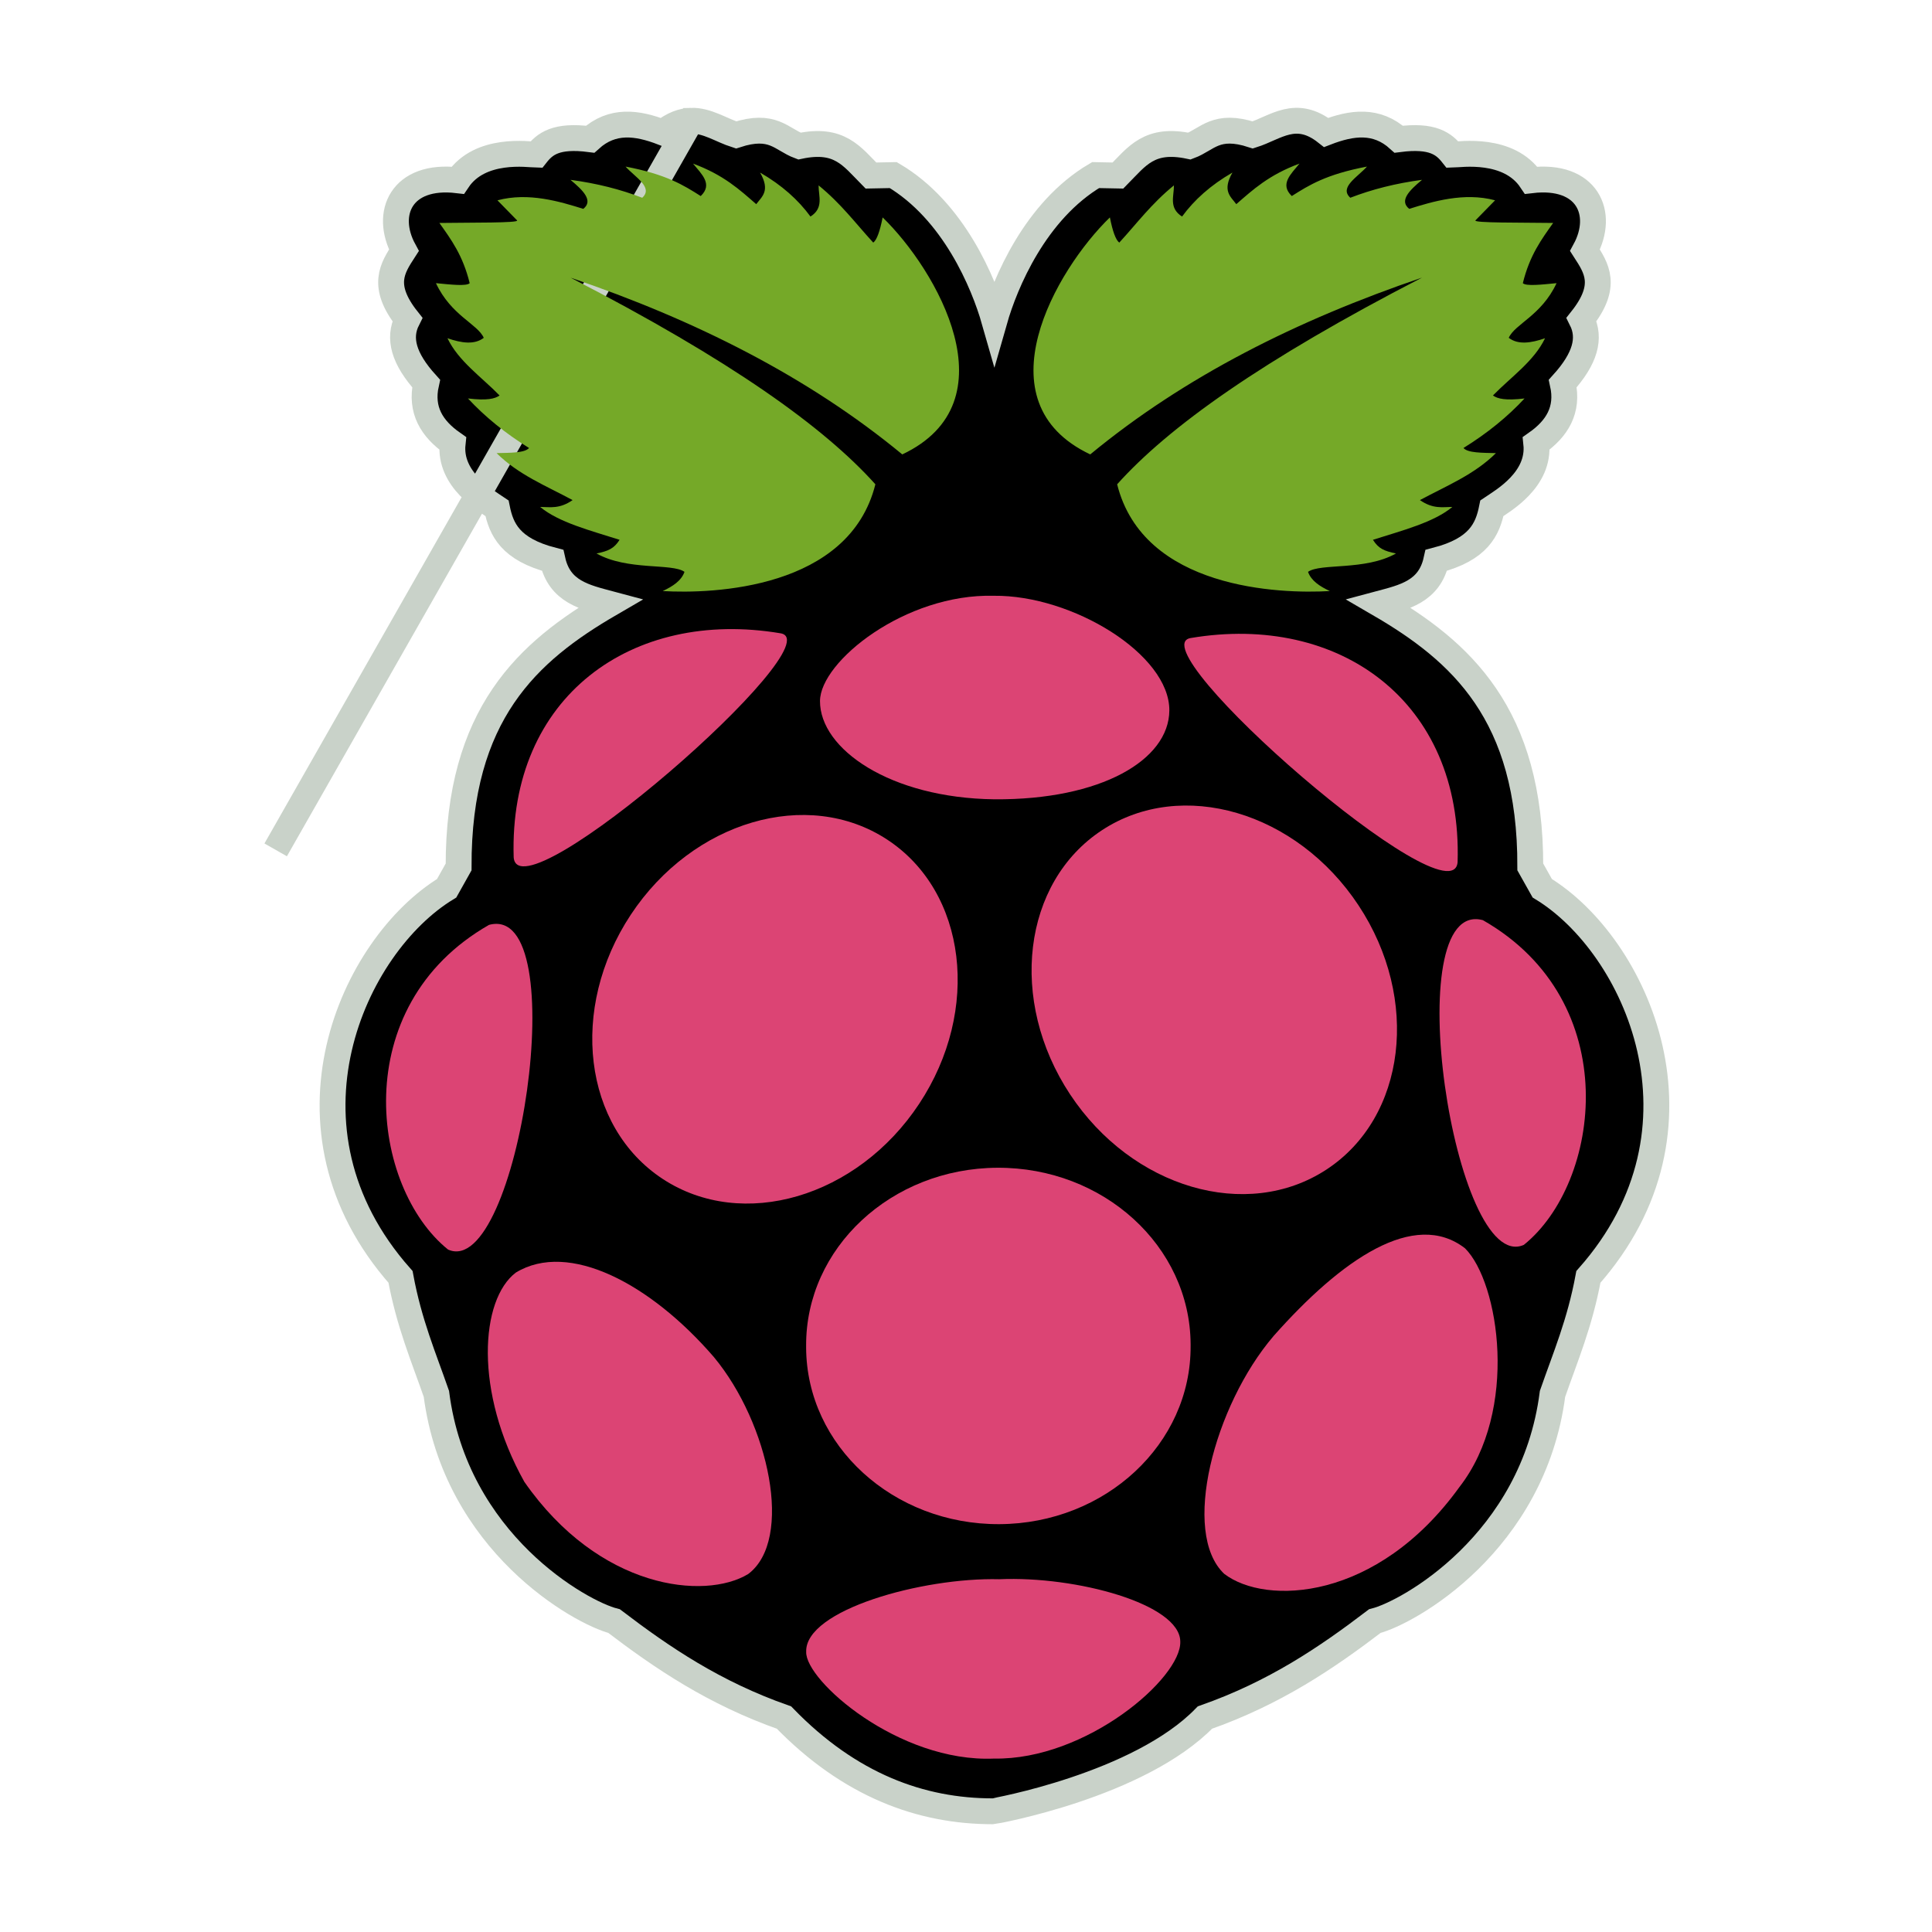
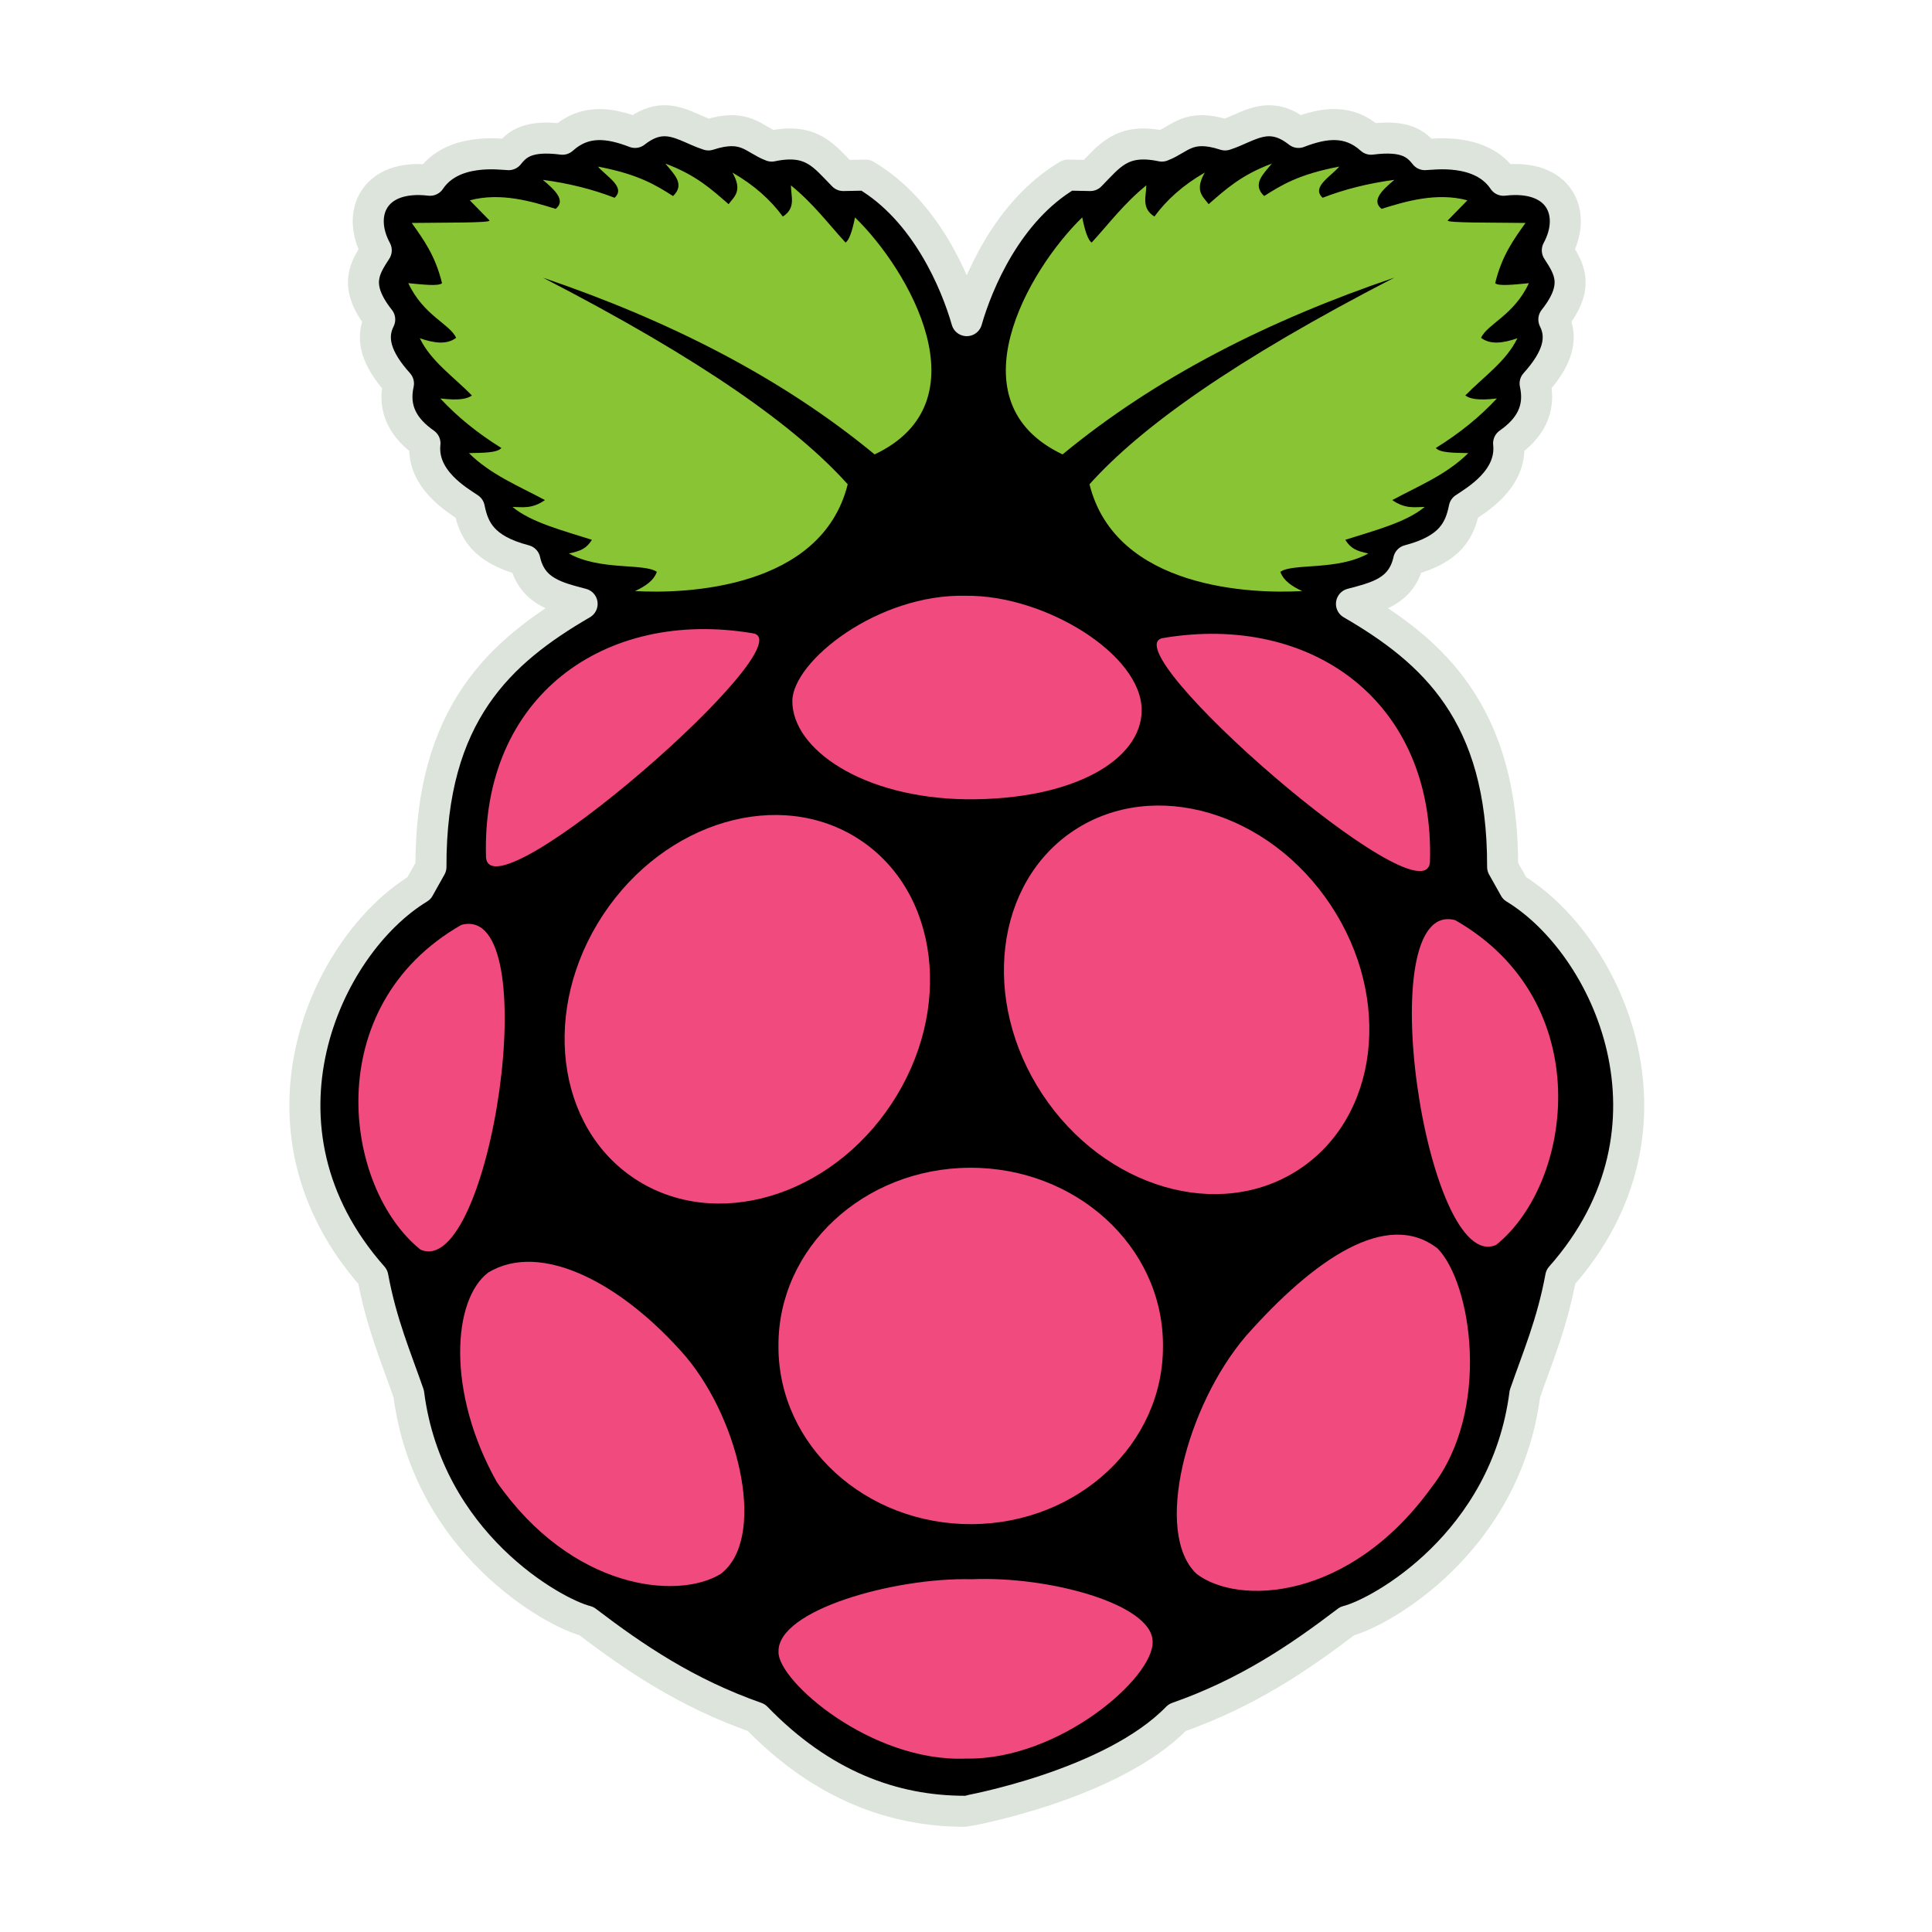
<svg xmlns="http://www.w3.org/2000/svg" viewBox="0 0 64 64">
-   <g transform="matrix(0.1713 0 0 0.1713 11.0162 3.9999)">
-     <path d="M69.298 0.005C67.645 0.056 65.865 0.667 63.845 2.26C58.899 0.353 54.102 -0.31 49.813 3.573C43.19 2.714 41.038 4.487 39.407 6.557C37.953 6.527 28.528 5.062 24.205 11.51C13.343 10.225 9.91 17.899 13.8 25.056C11.581 28.49 9.282 31.883 14.47 38.431C12.635 42.077 13.773 46.033 18.096 50.82C16.955 55.947 19.198 59.563 23.221 62.382C22.468 69.397 29.654 73.476 31.799 74.929C32.623 79.016 34.34 82.874 42.547 85.006C43.901 91.098 48.833 92.15 53.61 93.428C37.823 102.605 24.285 114.678 24.377 144.303L22.064 148.428C3.962 159.436 -12.324 194.818 13.144 223.576C14.807 232.578 17.597 239.044 20.081 246.2C23.796 275.036 48.043 288.539 54.439 290.136C63.81 297.274 73.791 304.047 87.298 308.792C100.03 321.923 113.824 326.928 127.693 326.92C127.897 326.92 155.97 321.924 168.703 308.792C182.209 304.047 192.19 297.274 201.562 290.136C207.957 288.539 232.204 275.036 235.919 246.2C238.403 239.044 241.193 232.578 242.857 223.576C268.323 194.815 252.038 159.432 233.936 148.424L231.62 144.299C231.712 114.677 218.174 102.603 202.387 93.424C207.163 92.146 212.096 91.094 213.449 85.002C221.656 82.869 223.374 79.012 224.197 74.925C226.343 73.472 233.528 69.393 232.776 62.378C236.798 59.559 239.041 55.942 237.9 50.816C242.224 46.029 243.361 42.073 241.526 38.426C246.715 31.882 244.413 28.489 242.197 25.055C246.085 17.898 242.654 10.223 231.788 11.509C227.467 5.061 218.044 6.525 216.586 6.555C214.956 4.486 212.804 2.713 206.181 3.572C201.892 -0.311 197.096 0.351 192.149 2.259C186.275 -2.376 182.388 1.339 177.948 2.744C170.837 0.42 169.21 3.603 165.716 4.9C157.96 3.261 155.603 6.829 151.885 10.595L147.56 10.509C135.862 17.403 130.05 31.441 127.99 38.658C125.929 31.44 120.131 17.402 108.435 10.509L104.11 10.595C100.387 6.829 98.031 3.261 90.275 4.9C86.78 3.603 85.159 0.42 78.042 2.744C75.128 1.822 72.448 -0.094 69.293 0.004L-11 141" fill="#000000" stroke="#c9d2c9" stroke-width="5" />
-     <path d="M46.008 30.334C77.044 46.335 95.087 59.279 104.972 70.303C99.91 90.592 73.502 91.518 63.846 90.949C65.823 90.029 67.473 88.926 68.058 87.233C65.635 85.511 57.044 87.051 51.046 83.682C53.35 83.204 54.428 82.739 55.505 81.039C49.839 79.232 43.735 77.674 40.145 74.68C42.082 74.704 43.891 75.114 46.421 73.359C41.346 70.624 35.93 68.456 31.722 64.275C34.346 64.211 37.175 64.249 37.998 63.284C33.353 60.406 29.433 57.206 26.189 53.705C29.861 54.148 31.412 53.767 32.3 53.127C28.788 49.53 24.344 46.493 22.225 42.061C24.951 43.001 27.446 43.361 29.244 41.979C28.051 39.287 22.939 37.699 19.995 31.408C22.866 31.687 25.91 32.034 26.519 31.408C25.187 25.98 22.901 22.928 20.659 19.766C26.802 19.675 36.11 19.79 35.689 19.271L31.89 15.39C37.891 13.774 44.031 15.649 48.489 17.041C50.49 15.462 48.453 13.465 46.011 11.426C51.111 12.107 55.719 13.279 59.885 14.894C62.11 12.885 58.44 10.875 56.664 8.866C64.543 10.36 67.881 12.461 71.198 14.564C73.605 12.257 71.336 10.296 69.712 8.288C75.653 10.488 78.713 13.329 81.934 16.133C83.026 14.659 84.709 13.578 82.677 10.022C86.895 12.453 90.072 15.318 92.422 18.528C95.032 16.866 93.977 14.594 93.991 12.499C98.375 16.065 101.157 19.86 104.562 23.565C105.248 23.065 105.848 21.372 106.379 18.693C116.836 28.838 131.613 54.393 110.177 64.525C91.934 49.479 70.146 38.542 46.001 30.338L46.008 30.334" fill="#75a928" />
-     <path d="M210.686 30.334C179.654 46.337 161.611 59.277 151.727 70.303C156.789 90.592 183.196 91.518 192.852 90.949C190.875 90.029 189.225 88.926 188.641 87.233C191.064 85.511 199.655 87.051 205.652 83.682C203.348 83.204 202.271 82.739 201.193 81.039C206.86 79.232 212.964 77.674 216.553 74.68C214.616 74.704 212.807 75.114 210.277 73.359C215.353 70.624 220.769 68.456 224.977 64.275C222.352 64.211 219.523 64.249 218.701 63.284C223.346 60.406 227.266 57.206 230.51 53.705C226.837 54.148 225.287 53.767 224.399 53.127C227.91 49.53 232.355 46.493 234.474 42.061C231.747 43.001 229.252 43.361 227.454 41.979C228.647 39.287 233.76 37.699 236.703 31.408C233.833 31.687 230.788 32.034 230.179 31.408C231.514 25.978 233.8 22.926 236.042 19.764C229.899 19.673 220.591 19.788 221.012 19.269L224.811 15.387C218.81 13.772 212.67 15.647 208.212 17.039C206.211 15.46 208.247 13.463 210.689 11.424C205.59 12.104 200.981 13.277 196.816 14.892C194.59 12.883 198.261 10.873 200.037 8.864C192.158 10.358 188.82 12.459 185.502 14.562C183.095 12.255 185.365 10.294 186.989 8.286C181.048 10.486 177.988 13.327 174.767 16.131C173.674 14.657 171.992 13.576 174.023 10.02C169.806 12.451 166.629 15.316 164.279 18.526C161.669 16.864 162.724 14.591 162.71 12.497C158.326 16.063 155.544 19.857 152.139 23.563C151.453 23.063 150.853 21.37 150.322 18.69C139.865 28.836 125.088 54.391 146.524 64.523C164.757 49.473 186.544 38.538 210.69 30.334H210.686" fill="#75a928" />
-     <path d="M165.933 236.933C166.041 255.866 149.484 271.295 128.953 271.394C108.421 271.494 91.689 256.227 91.581 237.294C91.58 237.174 91.58 237.054 91.581 236.933C91.473 218.001 108.029 202.572 128.561 202.472C149.093 202.372 165.824 217.639 165.933 236.572V236.933" fill="#dc4474" />
-     <path d="M107.246 139.004C122.65 149.097 125.427 171.973 113.448 190.099C101.469 208.226 79.271 214.74 63.867 204.648C48.463 194.555 45.687 171.679 57.665 153.553C69.644 135.426 91.842 128.912 107.246 139.004" fill="#dc4474" />
-     <path d="M148.822 137.177C133.419 147.269 130.642 170.146 142.62 188.272C154.599 206.399 176.797 212.913 192.201 202.82C207.605 192.728 210.382 169.852 198.403 151.725C186.425 133.599 164.227 127.085 148.822 137.177" fill="#dc4474" />
-     <path d="M30.258 155.504C46.889 151.046 35.873 224.307 22.341 218.296C7.456 206.324 2.662 171.263 30.258 155.504" fill="#dc4474" />
-     <path d="M222.453 154.591C205.82 150.134 216.838 223.398 230.37 217.387C245.255 205.414 250.049 170.349 222.453 154.591" fill="#dc4474" />
-     <path d="M165.946 100.034C194.647 95.188 218.529 112.24 217.565 143.362C216.621 155.294 155.372 101.811 165.946 100.034" fill="#dc4474" />
-     <path d="M86.646 99.121C57.943 94.274 34.063 111.33 35.027 142.45C35.971 154.381 97.221 100.898 86.646 99.121" fill="#dc4474" />
-     <path d="M127.874 91.863C110.744 91.417 94.304 104.576 94.264 112.209C94.217 121.483 107.808 130.979 127.991 131.22C148.601 131.367 161.753 123.619 161.819 114.048C161.895 103.204 143.074 91.695 127.874 91.862V91.863" fill="#dc4474" />
-     <path d="M128.92 282.043C143.855 281.391 163.895 286.853 163.935 294.1C164.183 301.136 145.76 317.034 127.93 316.727C109.464 317.524 91.357 301.601 91.594 296.082C91.317 287.99 114.078 281.672 128.92 282.043" fill="#dc4474" />
-     <path d="M73.756 239.098C84.389 251.908 89.237 274.414 80.363 281.049C71.968 286.114 51.581 284.028 37.091 263.211C27.318 245.743 28.577 227.968 35.439 222.746C45.7 216.496 61.554 224.939 73.757 239.098H73.756" fill="#dc4474" />
-     <path d="M181.956 235.037C170.451 248.512 164.045 273.09 172.437 281.006C180.462 287.156 202.004 286.296 217.916 264.217C229.47 249.388 225.599 224.623 218.999 218.047C209.195 210.464 195.12 220.169 181.956 235.033V235.037" fill="#dc4474" />
+   <g transform="matrix(0.1713 0 0 0.1713 10.1 3.9999)">
+     <path d="M69.298 0.005C67.645 0.056 65.865 0.667 63.845 2.26C58.899 0.353 54.102 -0.31 49.813 3.573C43.19 2.714 41.038 4.487 39.407 6.557C37.953 6.527 28.528 5.062 24.205 11.51C13.343 10.225 9.91 17.899 13.8 25.056C11.581 28.49 9.282 31.883 14.47 38.431C12.635 42.077 13.773 46.033 18.096 50.82C16.955 55.947 19.198 59.563 23.221 62.382C22.468 69.397 29.654 73.476 31.799 74.929C32.623 79.016 34.34 82.874 42.547 85.006C43.901 91.098 48.833 92.15 53.61 93.428C37.823 102.605 24.285 114.678 24.377 144.303L22.064 148.428C3.962 159.436 -12.324 194.818 13.144 223.576C14.807 232.578 17.597 239.044 20.081 246.2C23.796 275.036 48.043 288.539 54.439 290.136C63.81 297.274 73.791 304.047 87.298 308.792C100.03 321.923 113.824 326.928 127.693 326.92C127.897 326.92 155.97 321.924 168.703 308.792C182.209 304.047 192.19 297.274 201.562 290.136C207.957 288.539 232.204 275.036 235.919 246.2C238.403 239.044 241.193 232.578 242.857 223.576C268.323 194.815 252.038 159.432 233.936 148.424L231.62 144.299C231.712 114.677 218.174 102.603 202.387 93.424C207.163 92.146 212.096 91.094 213.449 85.002C221.656 82.869 223.374 79.012 224.197 74.925C226.343 73.472 233.528 69.393 232.776 62.378C236.798 59.559 239.041 55.942 237.9 50.816C242.224 46.029 243.361 42.073 241.526 38.426C246.715 31.882 244.413 28.489 242.197 25.055C246.085 17.898 242.654 10.223 231.788 11.509C227.467 5.061 218.044 6.525 216.586 6.555C214.956 4.486 212.804 2.713 206.181 3.572C201.892 -0.311 197.096 0.351 192.149 2.259C186.275 -2.376 182.388 1.339 177.948 2.744C170.837 0.42 169.21 3.603 165.716 4.9C157.96 3.261 155.603 6.829 151.885 10.595L147.56 10.509C135.862 17.403 130.05 31.441 127.99 38.658C125.929 31.44 120.131 17.402 108.435 10.509L104.11 10.595C100.387 6.829 98.031 3.261 90.275 4.9C86.78 3.603 85.159 0.42 78.042 2.744C75.128 1.822 72.448 -0.094 69.293 0.004Z" fill="#000000" stroke="#dce4dc" stroke-width="6" stroke-linejoin="round" />
+     <path d="M46.008 30.334C77.044 46.335 95.087 59.279 104.972 70.303C99.91 90.592 73.502 91.518 63.846 90.949C65.823 90.029 67.473 88.926 68.058 87.233C65.635 85.511 57.044 87.051 51.046 83.682C53.35 83.204 54.428 82.739 55.505 81.039C49.839 79.232 43.735 77.674 40.145 74.68C42.082 74.704 43.891 75.114 46.421 73.359C41.346 70.624 35.93 68.456 31.722 64.275C34.346 64.211 37.175 64.249 37.998 63.284C33.353 60.406 29.433 57.206 26.189 53.705C29.861 54.148 31.412 53.767 32.3 53.127C28.788 49.53 24.344 46.493 22.225 42.061C24.951 43.001 27.446 43.361 29.244 41.979C28.051 39.287 22.939 37.699 19.995 31.408C22.866 31.687 25.91 32.034 26.519 31.408C25.187 25.98 22.901 22.928 20.659 19.766C26.802 19.675 36.11 19.79 35.689 19.271L31.89 15.39C37.891 13.774 44.031 15.649 48.489 17.041C50.49 15.462 48.453 13.465 46.011 11.426C51.111 12.107 55.719 13.279 59.885 14.894C62.11 12.885 58.44 10.875 56.664 8.866C64.543 10.36 67.881 12.461 71.198 14.564C73.605 12.257 71.336 10.296 69.712 8.288C75.653 10.488 78.713 13.329 81.934 16.133C83.026 14.659 84.709 13.578 82.677 10.022C86.895 12.453 90.072 15.318 92.422 18.528C95.032 16.866 93.977 14.594 93.991 12.499C98.375 16.065 101.157 19.86 104.562 23.565C105.248 23.065 105.848 21.372 106.379 18.693C116.836 28.838 131.613 54.393 110.177 64.525C91.934 49.479 70.146 38.542 46.001 30.338L46.008 30.334" fill="#88c434" />
+     <path d="M210.686 30.334C179.654 46.337 161.611 59.277 151.727 70.303C156.789 90.592 183.196 91.518 192.852 90.949C190.875 90.029 189.225 88.926 188.641 87.233C191.064 85.511 199.655 87.051 205.652 83.682C203.348 83.204 202.271 82.739 201.193 81.039C206.86 79.232 212.964 77.674 216.553 74.68C214.616 74.704 212.807 75.114 210.277 73.359C215.353 70.624 220.769 68.456 224.977 64.275C222.352 64.211 219.523 64.249 218.701 63.284C223.346 60.406 227.266 57.206 230.51 53.705C226.837 54.148 225.287 53.767 224.399 53.127C227.91 49.53 232.355 46.493 234.474 42.061C231.747 43.001 229.252 43.361 227.454 41.979C228.647 39.287 233.76 37.699 236.703 31.408C233.833 31.687 230.788 32.034 230.179 31.408C231.514 25.978 233.8 22.926 236.042 19.764C229.899 19.673 220.591 19.788 221.012 19.269L224.811 15.387C218.81 13.772 212.67 15.647 208.212 17.039C206.211 15.46 208.247 13.463 210.689 11.424C205.59 12.104 200.981 13.277 196.816 14.892C194.59 12.883 198.261 10.873 200.037 8.864C192.158 10.358 188.82 12.459 185.502 14.562C183.095 12.255 185.365 10.294 186.989 8.286C181.048 10.486 177.988 13.327 174.767 16.131C173.674 14.657 171.992 13.576 174.023 10.02C169.806 12.451 166.629 15.316 164.279 18.526C161.669 16.864 162.724 14.591 162.71 12.497C158.326 16.063 155.544 19.857 152.139 23.563C151.453 23.063 150.853 21.37 150.322 18.69C139.865 28.836 125.088 54.391 146.524 64.523C164.757 49.473 186.544 38.538 210.69 30.334H210.686" fill="#88c434" />
+     <path d="M165.933 236.933C166.041 255.866 149.484 271.295 128.953 271.394C108.421 271.494 91.689 256.227 91.581 237.294C91.58 237.174 91.58 237.054 91.581 236.933C91.473 218.001 108.029 202.572 128.561 202.472C149.093 202.372 165.824 217.639 165.933 236.572V236.933" fill="#f04a7e" />
+     <path d="M107.246 139.004C122.65 149.097 125.427 171.973 113.448 190.099C101.469 208.226 79.271 214.74 63.867 204.648C48.463 194.555 45.687 171.679 57.665 153.553C69.644 135.426 91.842 128.912 107.246 139.004" fill="#f04a7e" />
+     <path d="M148.822 137.177C133.419 147.269 130.642 170.146 142.62 188.272C154.599 206.399 176.797 212.913 192.201 202.82C207.605 192.728 210.382 169.852 198.403 151.725C186.425 133.599 164.227 127.085 148.822 137.177" fill="#f04a7e" />
+     <path d="M30.258 155.504C46.889 151.046 35.873 224.307 22.341 218.296C7.456 206.324 2.662 171.263 30.258 155.504" fill="#f04a7e" />
+     <path d="M222.453 154.591C205.82 150.134 216.838 223.398 230.37 217.387C245.255 205.414 250.049 170.349 222.453 154.591" fill="#f04a7e" />
+     <path d="M165.946 100.034C194.647 95.188 218.529 112.24 217.565 143.362C216.621 155.294 155.372 101.811 165.946 100.034" fill="#f04a7e" />
+     <path d="M86.646 99.121C57.943 94.274 34.063 111.33 35.027 142.45C35.971 154.381 97.221 100.898 86.646 99.121" fill="#f04a7e" />
+     <path d="M127.874 91.863C110.744 91.417 94.304 104.576 94.264 112.209C94.217 121.483 107.808 130.979 127.991 131.22C148.601 131.367 161.753 123.619 161.819 114.048C161.895 103.204 143.074 91.695 127.874 91.862V91.863" fill="#f04a7e" />
+     <path d="M128.92 282.043C143.855 281.391 163.895 286.853 163.935 294.1C164.183 301.136 145.76 317.034 127.93 316.727C109.464 317.524 91.357 301.601 91.594 296.082C91.317 287.99 114.078 281.672 128.92 282.043" fill="#f04a7e" />
+     <path d="M73.756 239.098C84.389 251.908 89.237 274.414 80.363 281.049C71.968 286.114 51.581 284.028 37.091 263.211C27.318 245.743 28.577 227.968 35.439 222.746C45.7 216.496 61.554 224.939 73.757 239.098H73.756" fill="#f04a7e" />
+     <path d="M181.956 235.037C170.451 248.512 164.045 273.09 172.437 281.006C180.462 287.156 202.004 286.296 217.916 264.217C229.47 249.388 225.599 224.623 218.999 218.047C209.195 210.464 195.12 220.169 181.956 235.033V235.037" fill="#f04a7e" />
  </g>
</svg>
